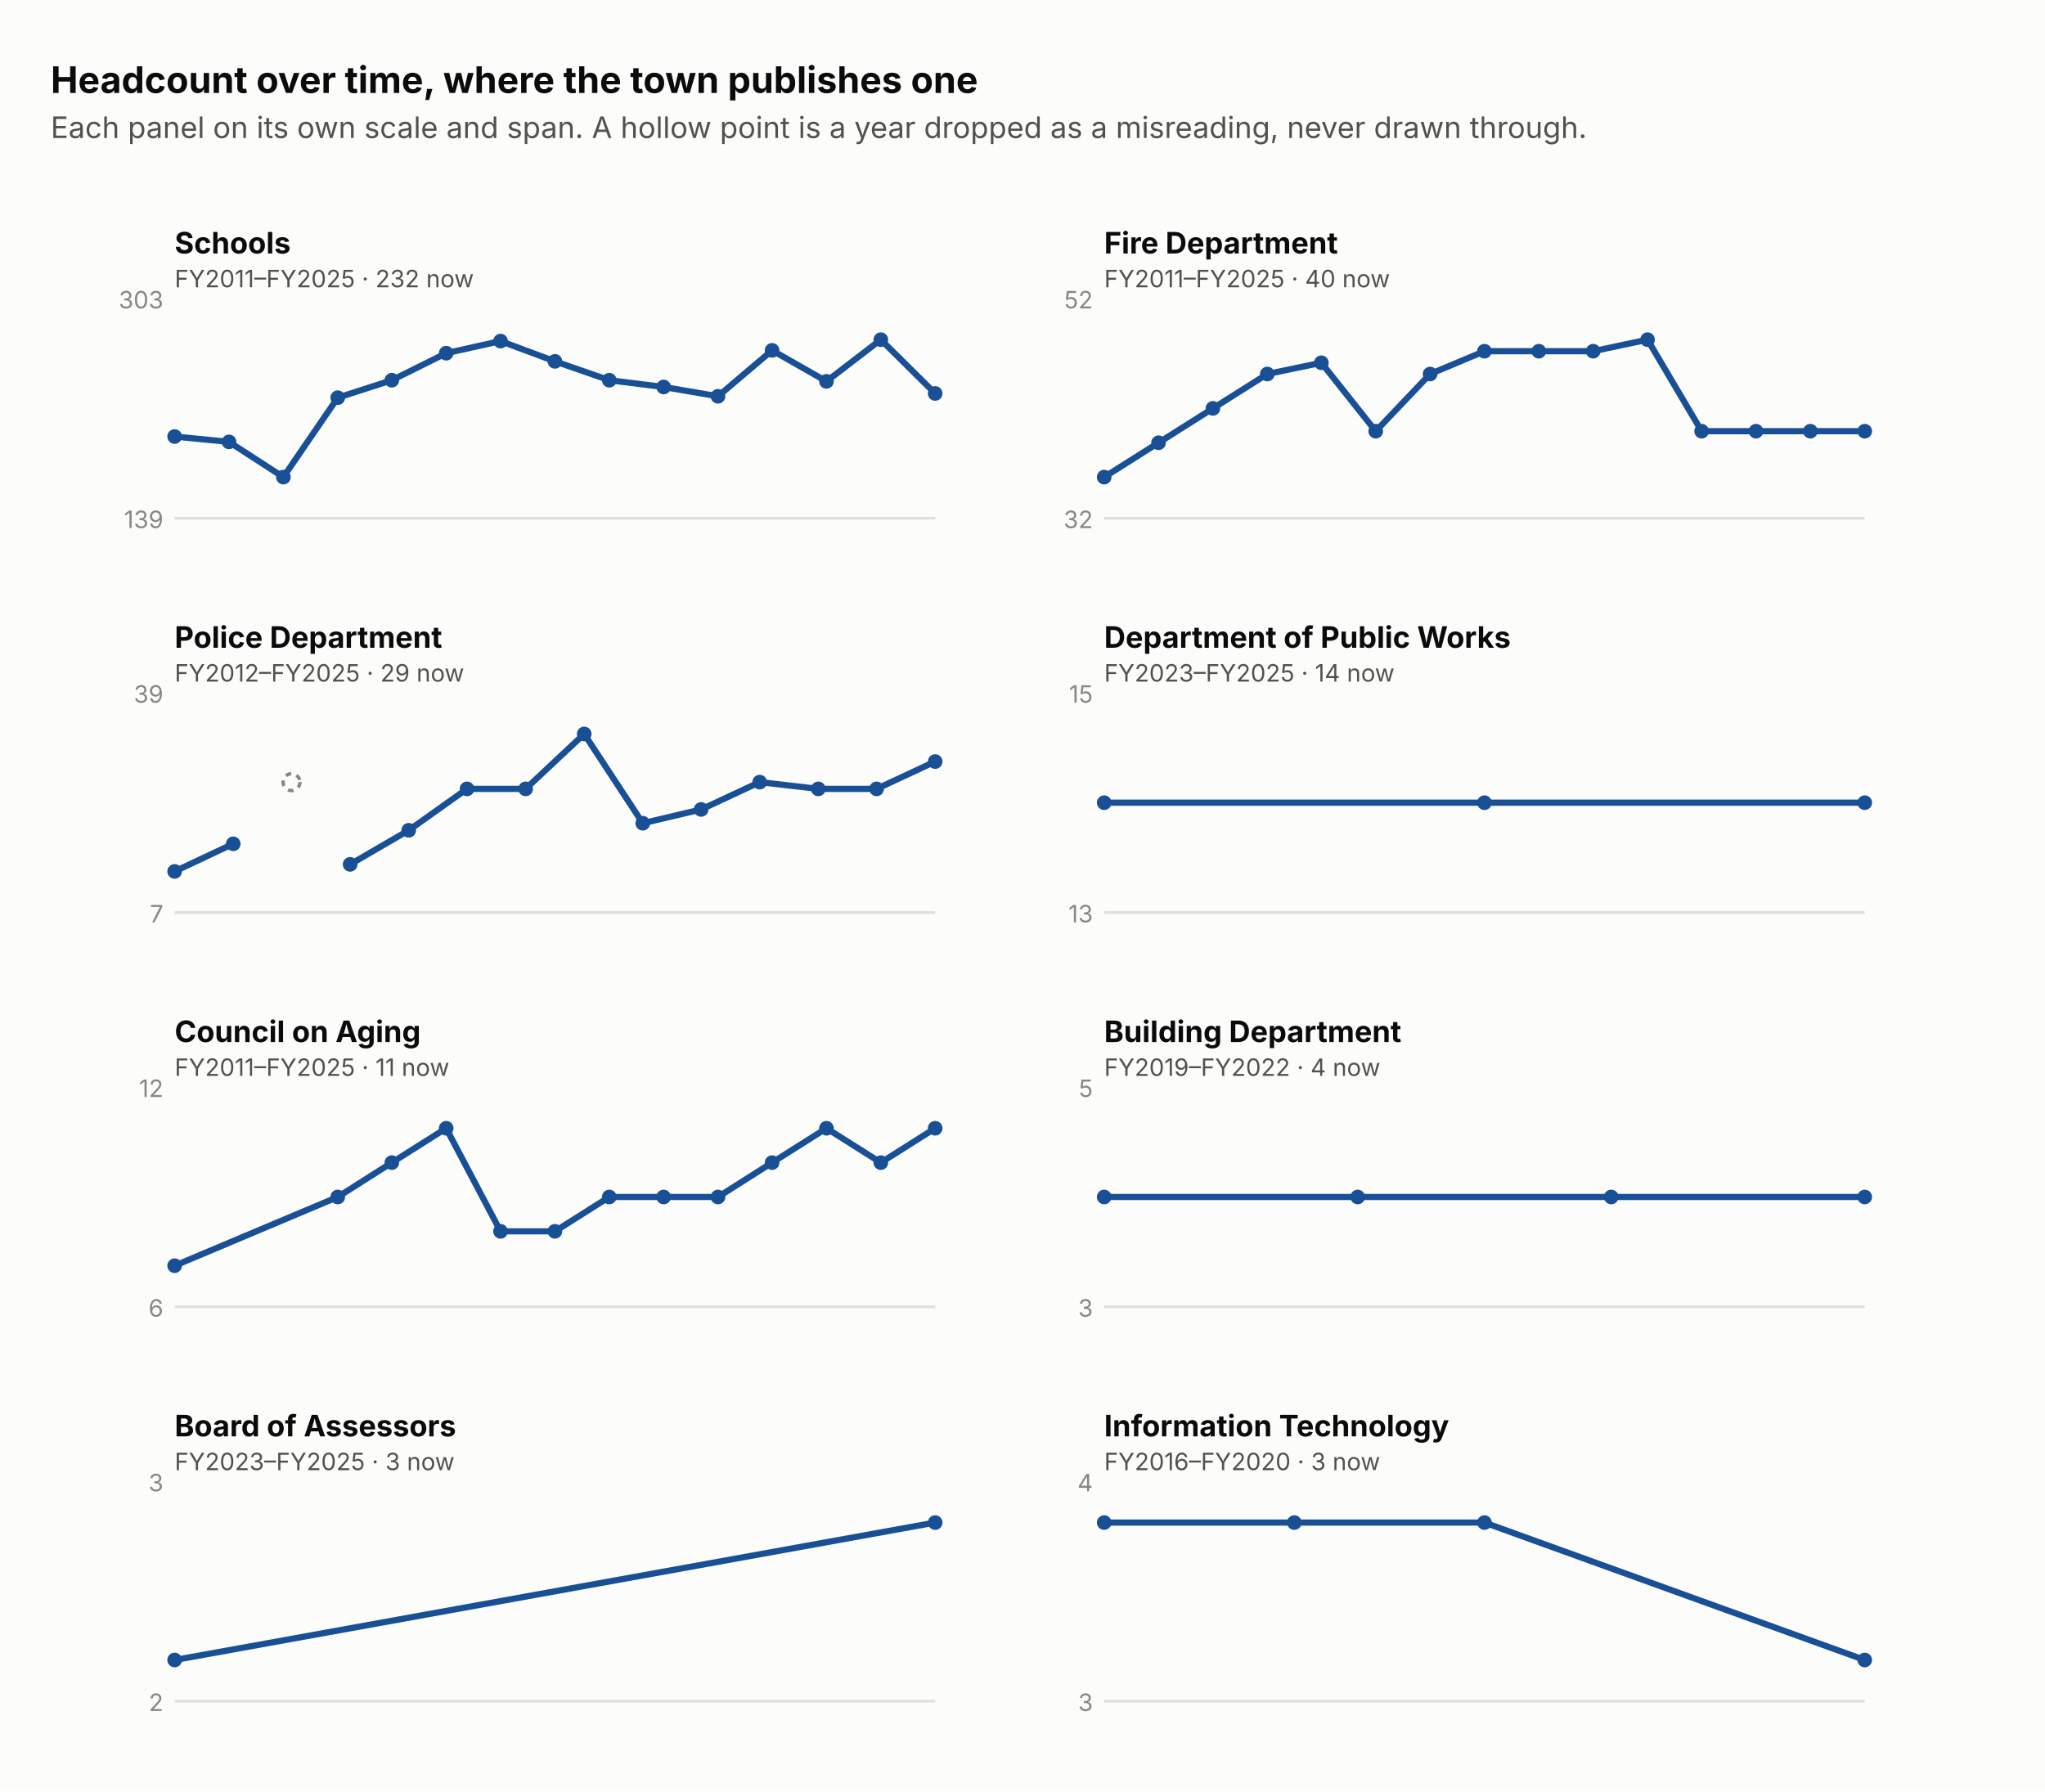
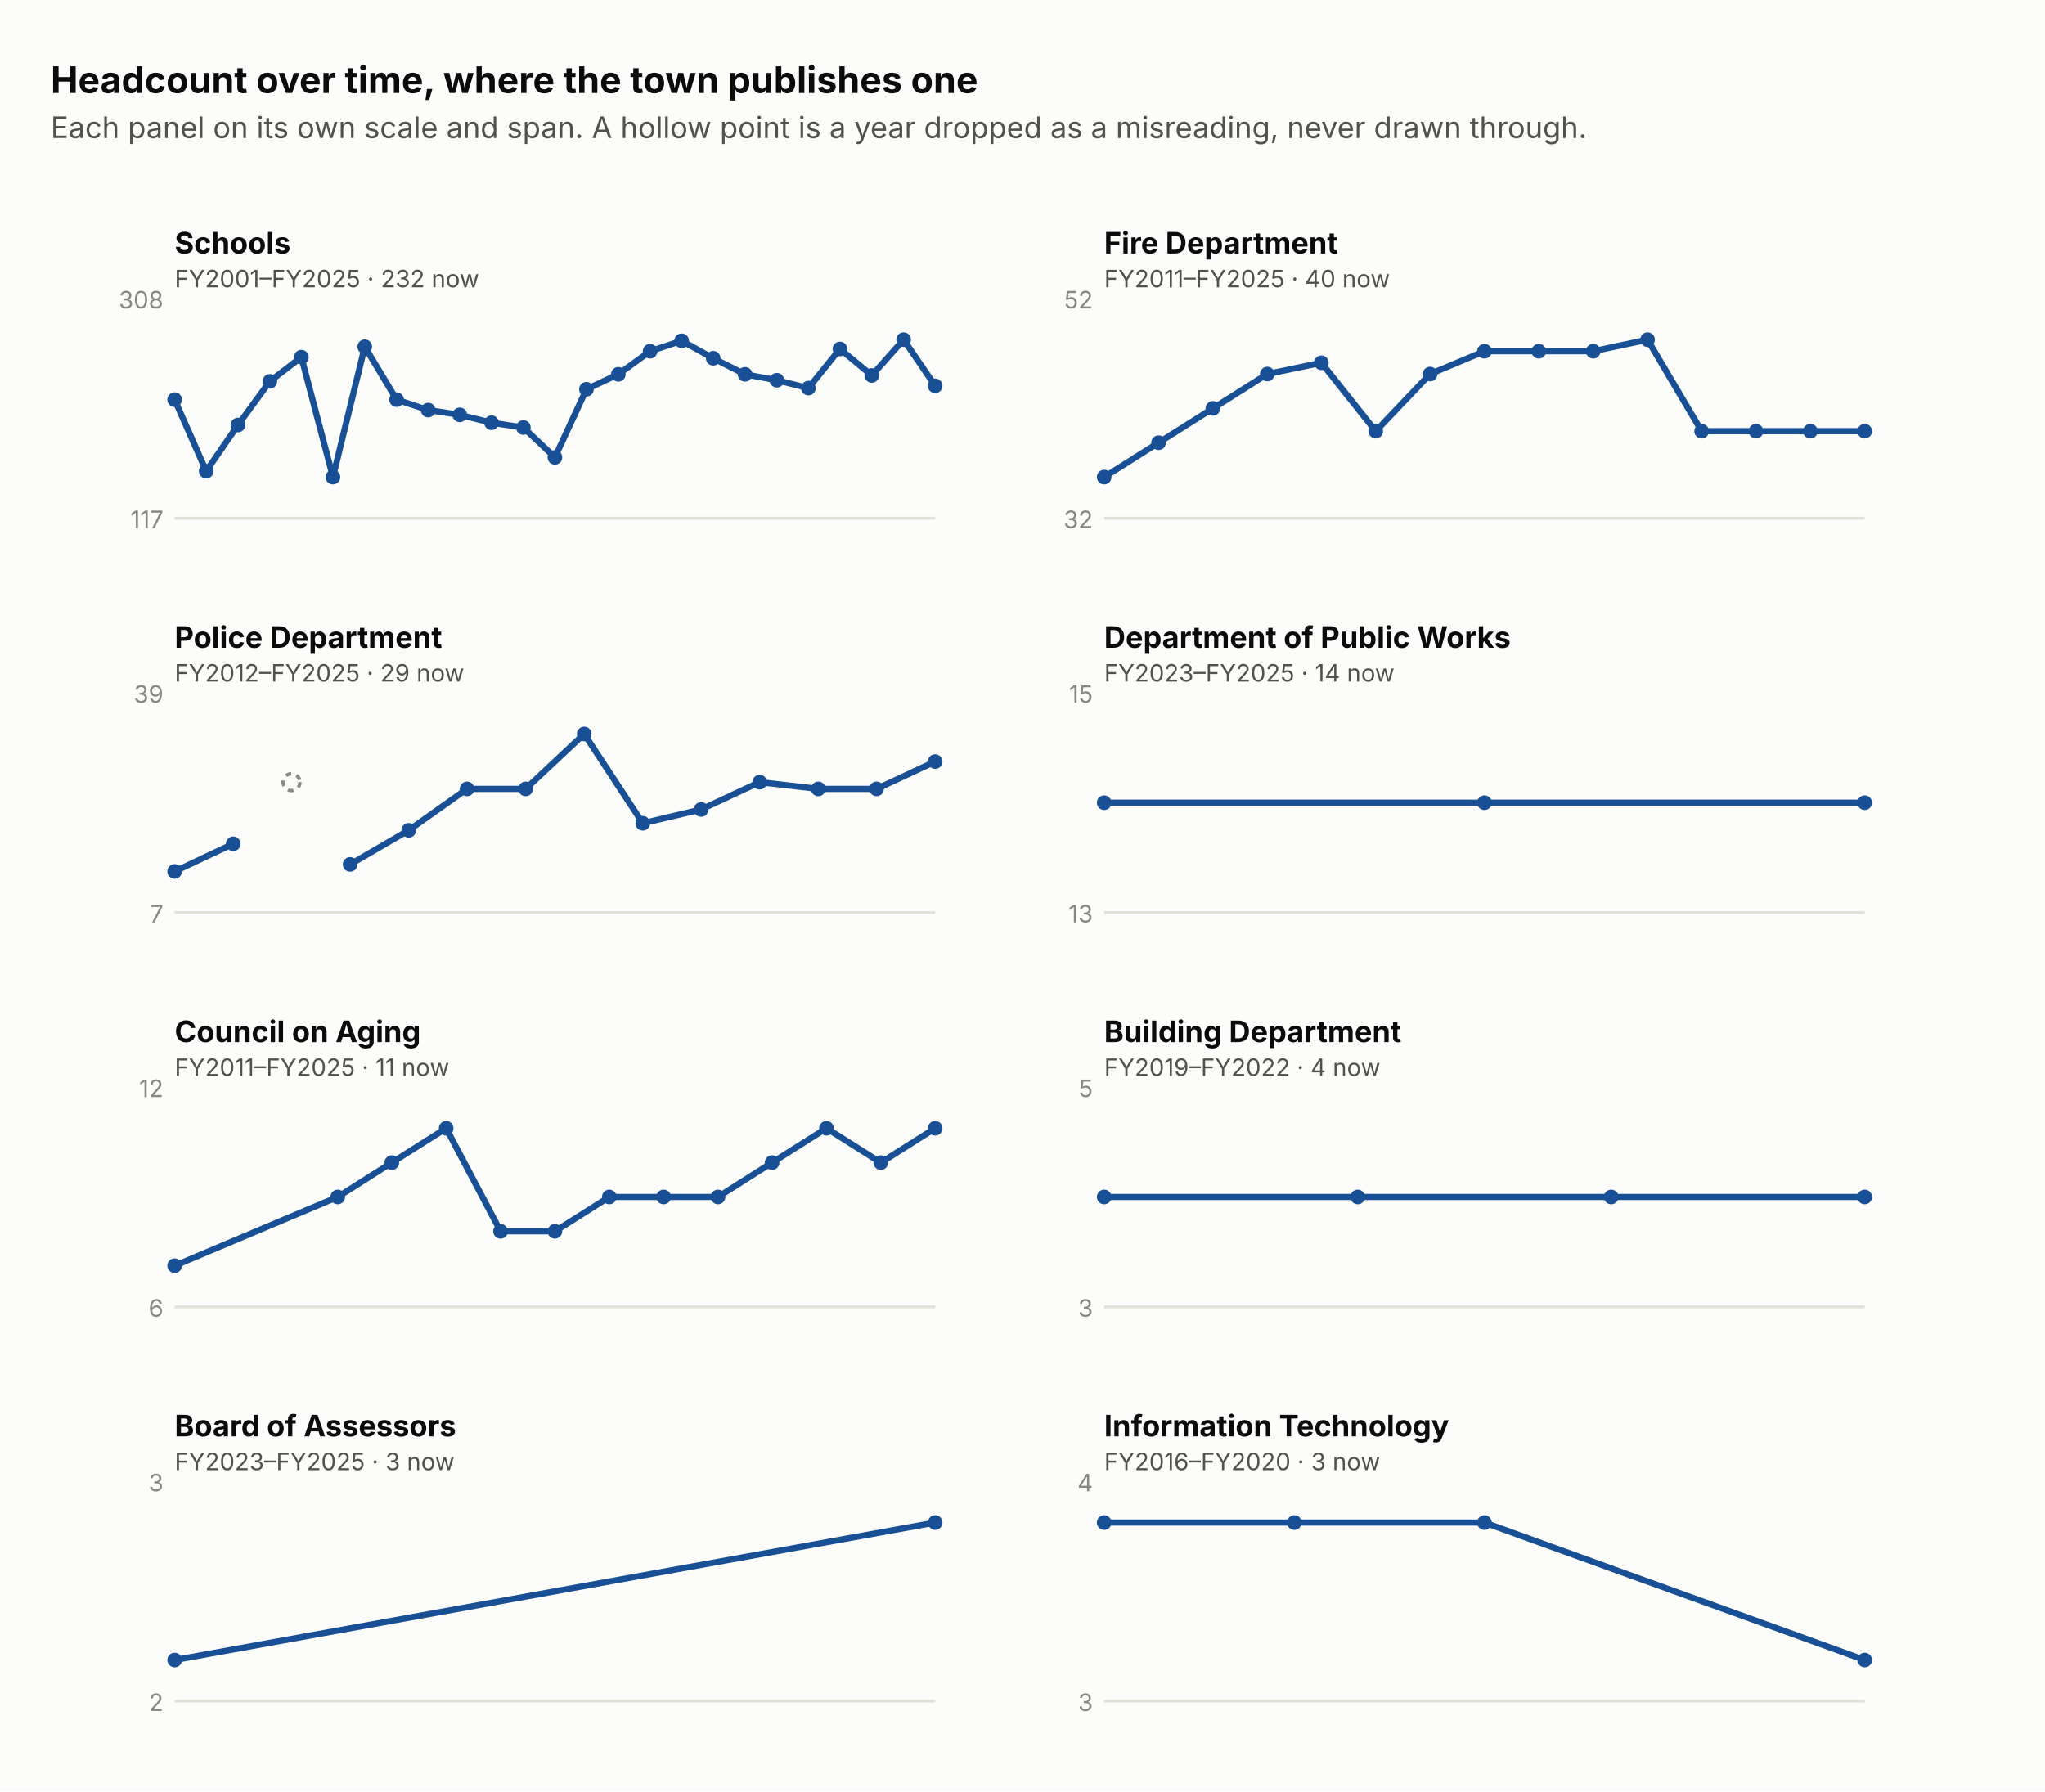
<svg xmlns="http://www.w3.org/2000/svg" viewBox="0 0 726 636" width="726" height="636" role="img" aria-label="Headcount over time, where the town publishes one. Each panel on its own scale and span. A hollow point is a year dropped as a misreading, never drawn through." font-family="system-ui, -apple-system, &quot;Segoe UI&quot;, sans-serif">
  <rect width="726" height="636" fill="#fcfcfb" />
  <g transform="translate(18,18)">
    <text x="0" y="15" font-size="13" font-weight="700" fill="#0b0b0b">Headcount over time, where the town publishes one</text>
    <text x="0" y="31" font-size="10.5" fill="#52514e">Each panel on its own scale and span. A hollow point is a year dropped as a misreading, never drawn through.</text>
    <text x="44.0" y="72.0" font-size="10.5" font-weight="700" fill="#0b0b0b">Schools</text>
-     <text x="44.0" y="84.0" font-size="8.5" fill="#52514e">FY2011–FY2025 · 232 now</text>
-     <text x="40.0" y="169.5" font-size="8.5" text-anchor="end" fill="#898781">139</text>
-     <text x="40.0" y="91.5" font-size="8.5" text-anchor="end" fill="#898781">303</text>
+     <text x="44.0" y="84.0" font-size="8.5" fill="#52514e">FY2001–FY2025 · 232 now</text>
+     <text x="40.0" y="169.5" font-size="8.5" text-anchor="end" fill="#898781">117</text>
+     <text x="40.0" y="91.5" font-size="8.5" text-anchor="end" fill="#898781">308</text>
    <line x1="44.0" y1="166.0" x2="314.0" y2="166.0" stroke="#e1e0d9" stroke-width="1" />
-     <circle cx="44.0" cy="137.0" r="2.6" fill="#184f95" />
-     <circle cx="63.3" cy="138.9" r="2.6" fill="#184f95" />
-     <circle cx="82.6" cy="151.4" r="2.6" fill="#184f95" />
-     <circle cx="101.9" cy="123.2" r="2.6" fill="#184f95" />
-     <circle cx="121.1" cy="117.0" r="2.6" fill="#184f95" />
-     <circle cx="140.4" cy="107.4" r="2.6" fill="#184f95" />
-     <circle cx="159.7" cy="103.1" r="2.6" fill="#184f95" />
-     <circle cx="179.0" cy="110.3" r="2.6" fill="#184f95" />
-     <circle cx="198.3" cy="117.0" r="2.6" fill="#184f95" />
-     <circle cx="217.6" cy="119.4" r="2.6" fill="#184f95" />
-     <circle cx="236.9" cy="122.7" r="2.6" fill="#184f95" />
-     <circle cx="256.1" cy="106.4" r="2.6" fill="#184f95" />
-     <circle cx="275.4" cy="117.4" r="2.6" fill="#184f95" />
-     <circle cx="294.7" cy="102.6" r="2.6" fill="#184f95" />
-     <circle cx="314.0" cy="121.7" r="2.6" fill="#184f95" />
-     <polyline points="44.0,137.0 63.3,138.9 82.6,151.4 101.9,123.2 121.1,117.0 140.4,107.4 159.7,103.1 179.0,110.3 198.3,117.0 217.6,119.4 236.9,122.7 256.1,106.4 275.4,117.4 294.7,102.6 314.0,121.7" fill="none" stroke="#184f95" stroke-width="2.2" stroke-linejoin="round" />
+     <circle cx="44.0" cy="123.9" r="2.6" fill="#184f95" />
+     <circle cx="55.2" cy="149.3" r="2.6" fill="#184f95" />
+     <circle cx="66.5" cy="132.9" r="2.6" fill="#184f95" />
+     <circle cx="77.8" cy="117.4" r="2.6" fill="#184f95" />
+     <circle cx="89.0" cy="108.8" r="2.6" fill="#184f95" />
+     <circle cx="100.2" cy="151.4" r="2.6" fill="#184f95" />
+     <circle cx="111.5" cy="105.1" r="2.6" fill="#184f95" />
+     <circle cx="122.8" cy="123.9" r="2.6" fill="#184f95" />
+     <circle cx="134.0" cy="127.6" r="2.6" fill="#184f95" />
+     <circle cx="145.2" cy="129.3" r="2.6" fill="#184f95" />
+     <circle cx="156.5" cy="132.1" r="2.6" fill="#184f95" />
+     <circle cx="167.8" cy="133.8" r="2.6" fill="#184f95" />
+     <circle cx="179.0" cy="144.4" r="2.6" fill="#184f95" />
+     <circle cx="190.2" cy="120.2" r="2.6" fill="#184f95" />
+     <circle cx="201.5" cy="114.9" r="2.6" fill="#184f95" />
+     <circle cx="212.8" cy="106.7" r="2.6" fill="#184f95" />
+     <circle cx="224.0" cy="103.0" r="2.6" fill="#184f95" />
+     <circle cx="235.2" cy="109.2" r="2.6" fill="#184f95" />
+     <circle cx="246.5" cy="114.9" r="2.6" fill="#184f95" />
+     <circle cx="257.8" cy="117.0" r="2.6" fill="#184f95" />
+     <circle cx="269.0" cy="119.8" r="2.6" fill="#184f95" />
+     <circle cx="280.2" cy="105.9" r="2.6" fill="#184f95" />
+     <circle cx="291.5" cy="115.3" r="2.6" fill="#184f95" />
+     <circle cx="302.8" cy="102.6" r="2.6" fill="#184f95" />
+     <circle cx="314.0" cy="119.0" r="2.6" fill="#184f95" />
+     <polyline points="44.0,123.9 55.2,149.3 66.5,132.9 77.8,117.4 89.0,108.8 100.2,151.4 111.5,105.1 122.8,123.9 134.0,127.6 145.2,129.3 156.5,132.1 167.8,133.8 179.0,144.4 190.2,120.2 201.5,114.9 212.8,106.7 224.0,103.0 235.2,109.2 246.5,114.9 257.8,117.0 269.0,119.8 280.2,105.9 291.5,115.3 302.8,102.6 314.0,119.0" fill="none" stroke="#184f95" stroke-width="2.2" stroke-linejoin="round" />
    <text x="374.0" y="72.0" font-size="10.5" font-weight="700" fill="#0b0b0b">Fire Department</text>
    <text x="374.0" y="84.0" font-size="8.5" fill="#52514e">FY2011–FY2025 · 40 now</text>
    <text x="370.0" y="169.5" font-size="8.5" text-anchor="end" fill="#898781">32</text>
    <text x="370.0" y="91.5" font-size="8.5" text-anchor="end" fill="#898781">52</text>
    <line x1="374.0" y1="166.0" x2="644.0" y2="166.0" stroke="#e1e0d9" stroke-width="1" />
    <circle cx="374.0" cy="151.4" r="2.6" fill="#184f95" />
    <circle cx="393.3" cy="139.2" r="2.6" fill="#184f95" />
    <circle cx="412.6" cy="127.0" r="2.6" fill="#184f95" />
    <circle cx="431.9" cy="114.8" r="2.6" fill="#184f95" />
    <circle cx="451.1" cy="110.8" r="2.6" fill="#184f95" />
    <circle cx="470.4" cy="135.1" r="2.6" fill="#184f95" />
    <circle cx="489.7" cy="114.8" r="2.6" fill="#184f95" />
    <circle cx="509.0" cy="106.7" r="2.6" fill="#184f95" />
    <circle cx="528.3" cy="106.7" r="2.6" fill="#184f95" />
    <circle cx="547.6" cy="106.7" r="2.6" fill="#184f95" />
    <circle cx="566.9" cy="102.6" r="2.6" fill="#184f95" />
    <circle cx="586.1" cy="135.1" r="2.6" fill="#184f95" />
    <circle cx="605.4" cy="135.1" r="2.6" fill="#184f95" />
    <circle cx="624.7" cy="135.1" r="2.6" fill="#184f95" />
    <circle cx="644.0" cy="135.1" r="2.6" fill="#184f95" />
    <polyline points="374.0,151.4 393.3,139.2 412.6,127.0 431.9,114.8 451.1,110.8 470.4,135.1 489.7,114.8 509.0,106.7 528.3,106.7 547.6,106.7 566.9,102.6 586.1,135.1 605.4,135.1 624.7,135.1 644.0,135.1" fill="none" stroke="#184f95" stroke-width="2.2" stroke-linejoin="round" />
    <text x="44.0" y="212.0" font-size="10.5" font-weight="700" fill="#0b0b0b">Police Department</text>
    <text x="44.0" y="224.0" font-size="8.5" fill="#52514e">FY2012–FY2025 · 29 now</text>
    <text x="40.0" y="309.5" font-size="8.5" text-anchor="end" fill="#898781">7</text>
    <text x="40.0" y="231.5" font-size="8.5" text-anchor="end" fill="#898781">39</text>
    <line x1="44.0" y1="306.0" x2="314.0" y2="306.0" stroke="#e1e0d9" stroke-width="1" />
    <circle cx="44.0" cy="291.4" r="2.6" fill="#184f95" />
    <circle cx="64.8" cy="281.6" r="2.6" fill="#184f95" />
    <polyline points="44.0,291.4 64.8,281.6" fill="none" stroke="#184f95" stroke-width="2.2" stroke-linejoin="round" />
    <circle cx="85.5" cy="259.7" r="3" fill="none" stroke="#898781" stroke-width="1.2" stroke-dasharray="2 2" />
    <circle cx="106.3" cy="288.9" r="2.6" fill="#184f95" />
    <circle cx="127.1" cy="276.8" r="2.6" fill="#184f95" />
    <circle cx="147.8" cy="262.1" r="2.6" fill="#184f95" />
    <circle cx="168.6" cy="262.1" r="2.6" fill="#184f95" />
    <circle cx="189.4" cy="242.6" r="2.6" fill="#184f95" />
    <circle cx="210.2" cy="274.3" r="2.6" fill="#184f95" />
    <circle cx="230.9" cy="269.4" r="2.6" fill="#184f95" />
    <circle cx="251.7" cy="259.7" r="2.6" fill="#184f95" />
    <circle cx="272.5" cy="262.1" r="2.6" fill="#184f95" />
    <circle cx="293.2" cy="262.1" r="2.6" fill="#184f95" />
    <circle cx="314.0" cy="252.4" r="2.6" fill="#184f95" />
    <polyline points="106.3,288.9 127.1,276.8 147.8,262.1 168.6,262.1 189.4,242.6 210.2,274.3 230.9,269.4 251.7,259.7 272.5,262.1 293.2,262.1 314.0,252.4" fill="none" stroke="#184f95" stroke-width="2.2" stroke-linejoin="round" />
    <text x="374.0" y="212.0" font-size="10.5" font-weight="700" fill="#0b0b0b">Department of Public Works</text>
    <text x="374.0" y="224.0" font-size="8.5" fill="#52514e">FY2023–FY2025 · 14 now</text>
    <text x="370.0" y="309.5" font-size="8.5" text-anchor="end" fill="#898781">13</text>
    <text x="370.0" y="231.5" font-size="8.5" text-anchor="end" fill="#898781">15</text>
    <line x1="374.0" y1="306.0" x2="644.0" y2="306.0" stroke="#e1e0d9" stroke-width="1" />
    <circle cx="374.0" cy="267.0" r="2.6" fill="#184f95" />
    <circle cx="509.0" cy="267.0" r="2.6" fill="#184f95" />
    <circle cx="644.0" cy="267.0" r="2.6" fill="#184f95" />
    <polyline points="374.0,267.0 509.0,267.0 644.0,267.0" fill="none" stroke="#184f95" stroke-width="2.2" stroke-linejoin="round" />
    <text x="44.0" y="352.0" font-size="10.5" font-weight="700" fill="#0b0b0b">Council on Aging</text>
    <text x="44.0" y="364.0" font-size="8.5" fill="#52514e">FY2011–FY2025 · 11 now</text>
    <text x="40.0" y="449.5" font-size="8.5" text-anchor="end" fill="#898781">6</text>
    <text x="40.0" y="371.5" font-size="8.5" text-anchor="end" fill="#898781">12</text>
    <line x1="44.0" y1="446.0" x2="314.0" y2="446.0" stroke="#e1e0d9" stroke-width="1" />
    <circle cx="44.0" cy="431.4" r="2.6" fill="#184f95" />
    <circle cx="101.9" cy="407.0" r="2.6" fill="#184f95" />
    <circle cx="121.1" cy="394.8" r="2.6" fill="#184f95" />
    <circle cx="140.4" cy="382.6" r="2.6" fill="#184f95" />
    <circle cx="159.7" cy="419.2" r="2.6" fill="#184f95" />
    <circle cx="179.0" cy="419.2" r="2.6" fill="#184f95" />
    <circle cx="198.3" cy="407.0" r="2.6" fill="#184f95" />
    <circle cx="217.6" cy="407.0" r="2.6" fill="#184f95" />
    <circle cx="236.9" cy="407.0" r="2.6" fill="#184f95" />
    <circle cx="256.1" cy="394.8" r="2.6" fill="#184f95" />
    <circle cx="275.4" cy="382.6" r="2.6" fill="#184f95" />
    <circle cx="294.7" cy="394.8" r="2.6" fill="#184f95" />
    <circle cx="314.0" cy="382.6" r="2.6" fill="#184f95" />
    <polyline points="44.0,431.4 101.9,407.0 121.1,394.8 140.4,382.6 159.7,419.2 179.0,419.2 198.3,407.0 217.6,407.0 236.9,407.0 256.1,394.8 275.4,382.6 294.7,394.8 314.0,382.6" fill="none" stroke="#184f95" stroke-width="2.2" stroke-linejoin="round" />
    <text x="374.0" y="352.0" font-size="10.5" font-weight="700" fill="#0b0b0b">Building Department</text>
    <text x="374.0" y="364.0" font-size="8.5" fill="#52514e">FY2019–FY2022 · 4 now</text>
    <text x="370.0" y="449.5" font-size="8.5" text-anchor="end" fill="#898781">3</text>
    <text x="370.0" y="371.5" font-size="8.5" text-anchor="end" fill="#898781">5</text>
    <line x1="374.0" y1="446.0" x2="644.0" y2="446.0" stroke="#e1e0d9" stroke-width="1" />
    <circle cx="374.0" cy="407.0" r="2.6" fill="#184f95" />
    <circle cx="464.0" cy="407.0" r="2.6" fill="#184f95" />
    <circle cx="554.0" cy="407.0" r="2.6" fill="#184f95" />
    <circle cx="644.0" cy="407.0" r="2.6" fill="#184f95" />
    <polyline points="374.0,407.0 464.0,407.0 554.0,407.0 644.0,407.0" fill="none" stroke="#184f95" stroke-width="2.2" stroke-linejoin="round" />
    <text x="44.0" y="492.0" font-size="10.5" font-weight="700" fill="#0b0b0b">Board of Assessors</text>
    <text x="44.0" y="504.0" font-size="8.5" fill="#52514e">FY2023–FY2025 · 3 now</text>
    <text x="40.0" y="589.5" font-size="8.5" text-anchor="end" fill="#898781">2</text>
    <text x="40.0" y="511.5" font-size="8.5" text-anchor="end" fill="#898781">3</text>
    <line x1="44.0" y1="586.0" x2="314.0" y2="586.0" stroke="#e1e0d9" stroke-width="1" />
    <circle cx="44.0" cy="571.4" r="2.6" fill="#184f95" />
    <circle cx="314.0" cy="522.6" r="2.6" fill="#184f95" />
    <polyline points="44.0,571.4 314.0,522.6" fill="none" stroke="#184f95" stroke-width="2.2" stroke-linejoin="round" />
    <text x="374.0" y="492.0" font-size="10.5" font-weight="700" fill="#0b0b0b">Information Technology</text>
    <text x="374.0" y="504.0" font-size="8.5" fill="#52514e">FY2016–FY2020 · 3 now</text>
    <text x="370.0" y="589.5" font-size="8.5" text-anchor="end" fill="#898781">3</text>
    <text x="370.0" y="511.5" font-size="8.5" text-anchor="end" fill="#898781">4</text>
    <line x1="374.0" y1="586.0" x2="644.0" y2="586.0" stroke="#e1e0d9" stroke-width="1" />
    <circle cx="374.0" cy="522.6" r="2.6" fill="#184f95" />
    <circle cx="441.5" cy="522.6" r="2.6" fill="#184f95" />
    <circle cx="509.0" cy="522.6" r="2.6" fill="#184f95" />
    <circle cx="644.0" cy="571.4" r="2.6" fill="#184f95" />
    <polyline points="374.0,522.6 441.5,522.6 509.0,522.6 644.0,571.4" fill="none" stroke="#184f95" stroke-width="2.2" stroke-linejoin="round" />
  </g>
</svg>
